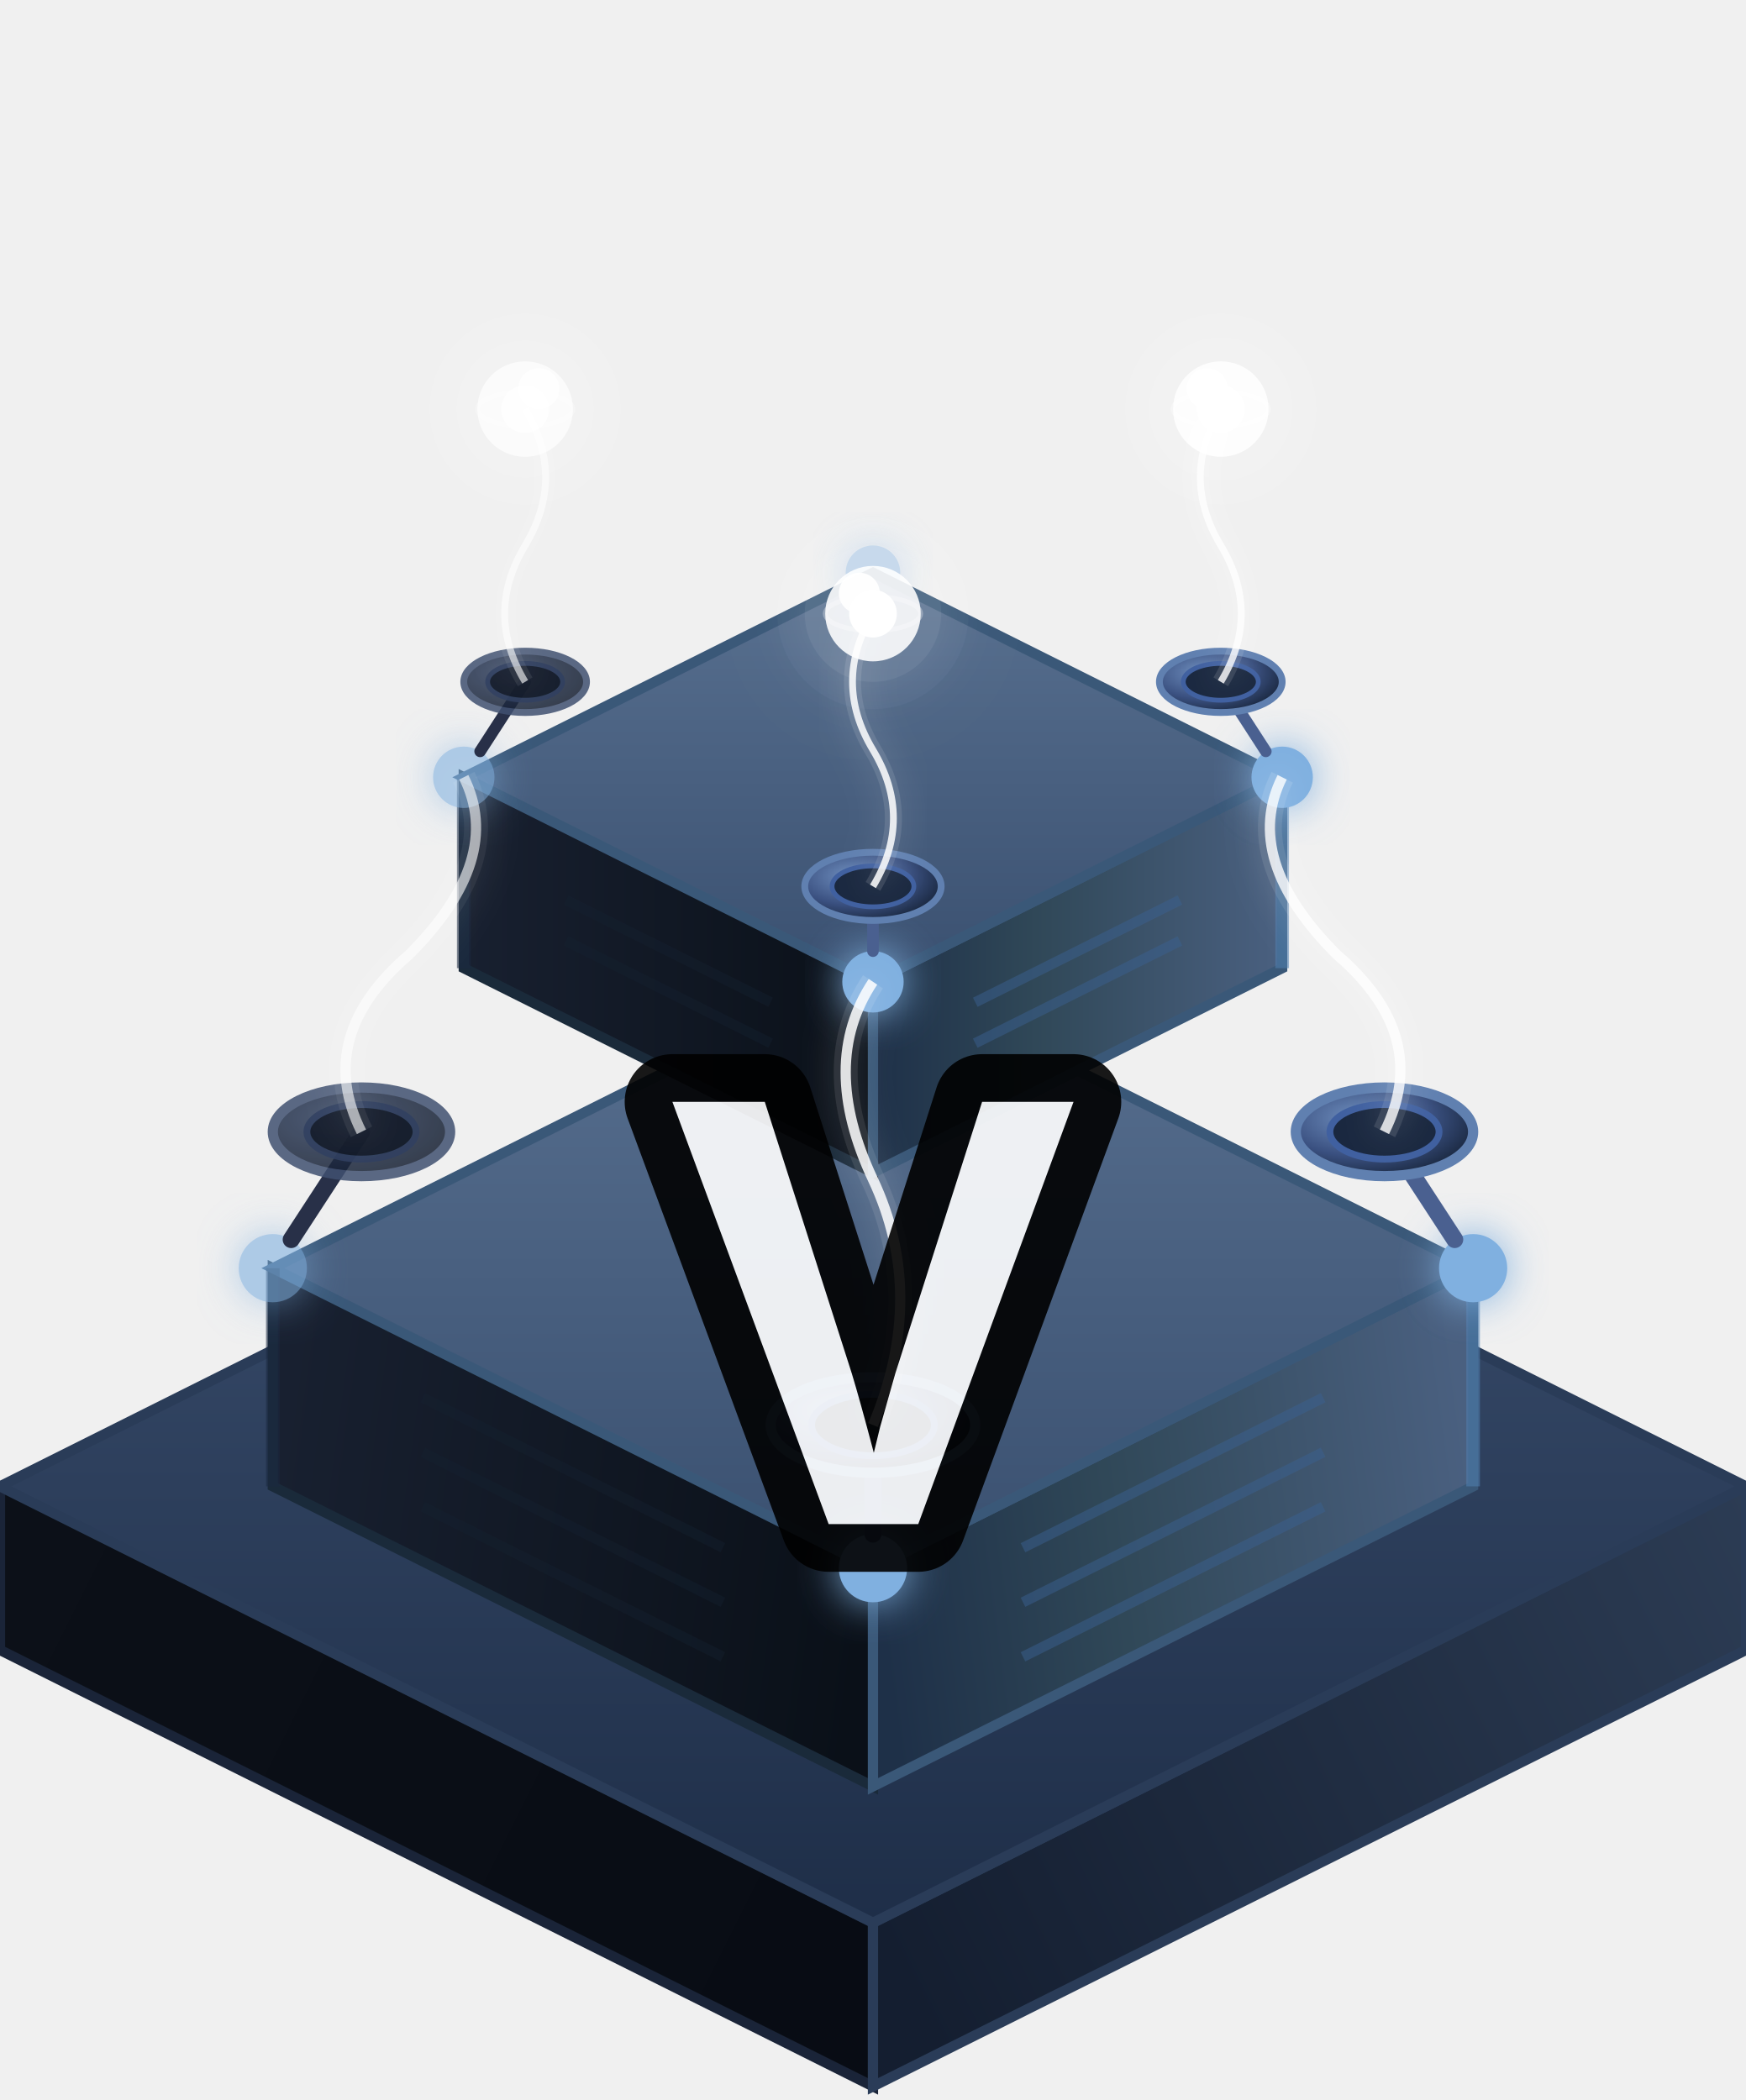
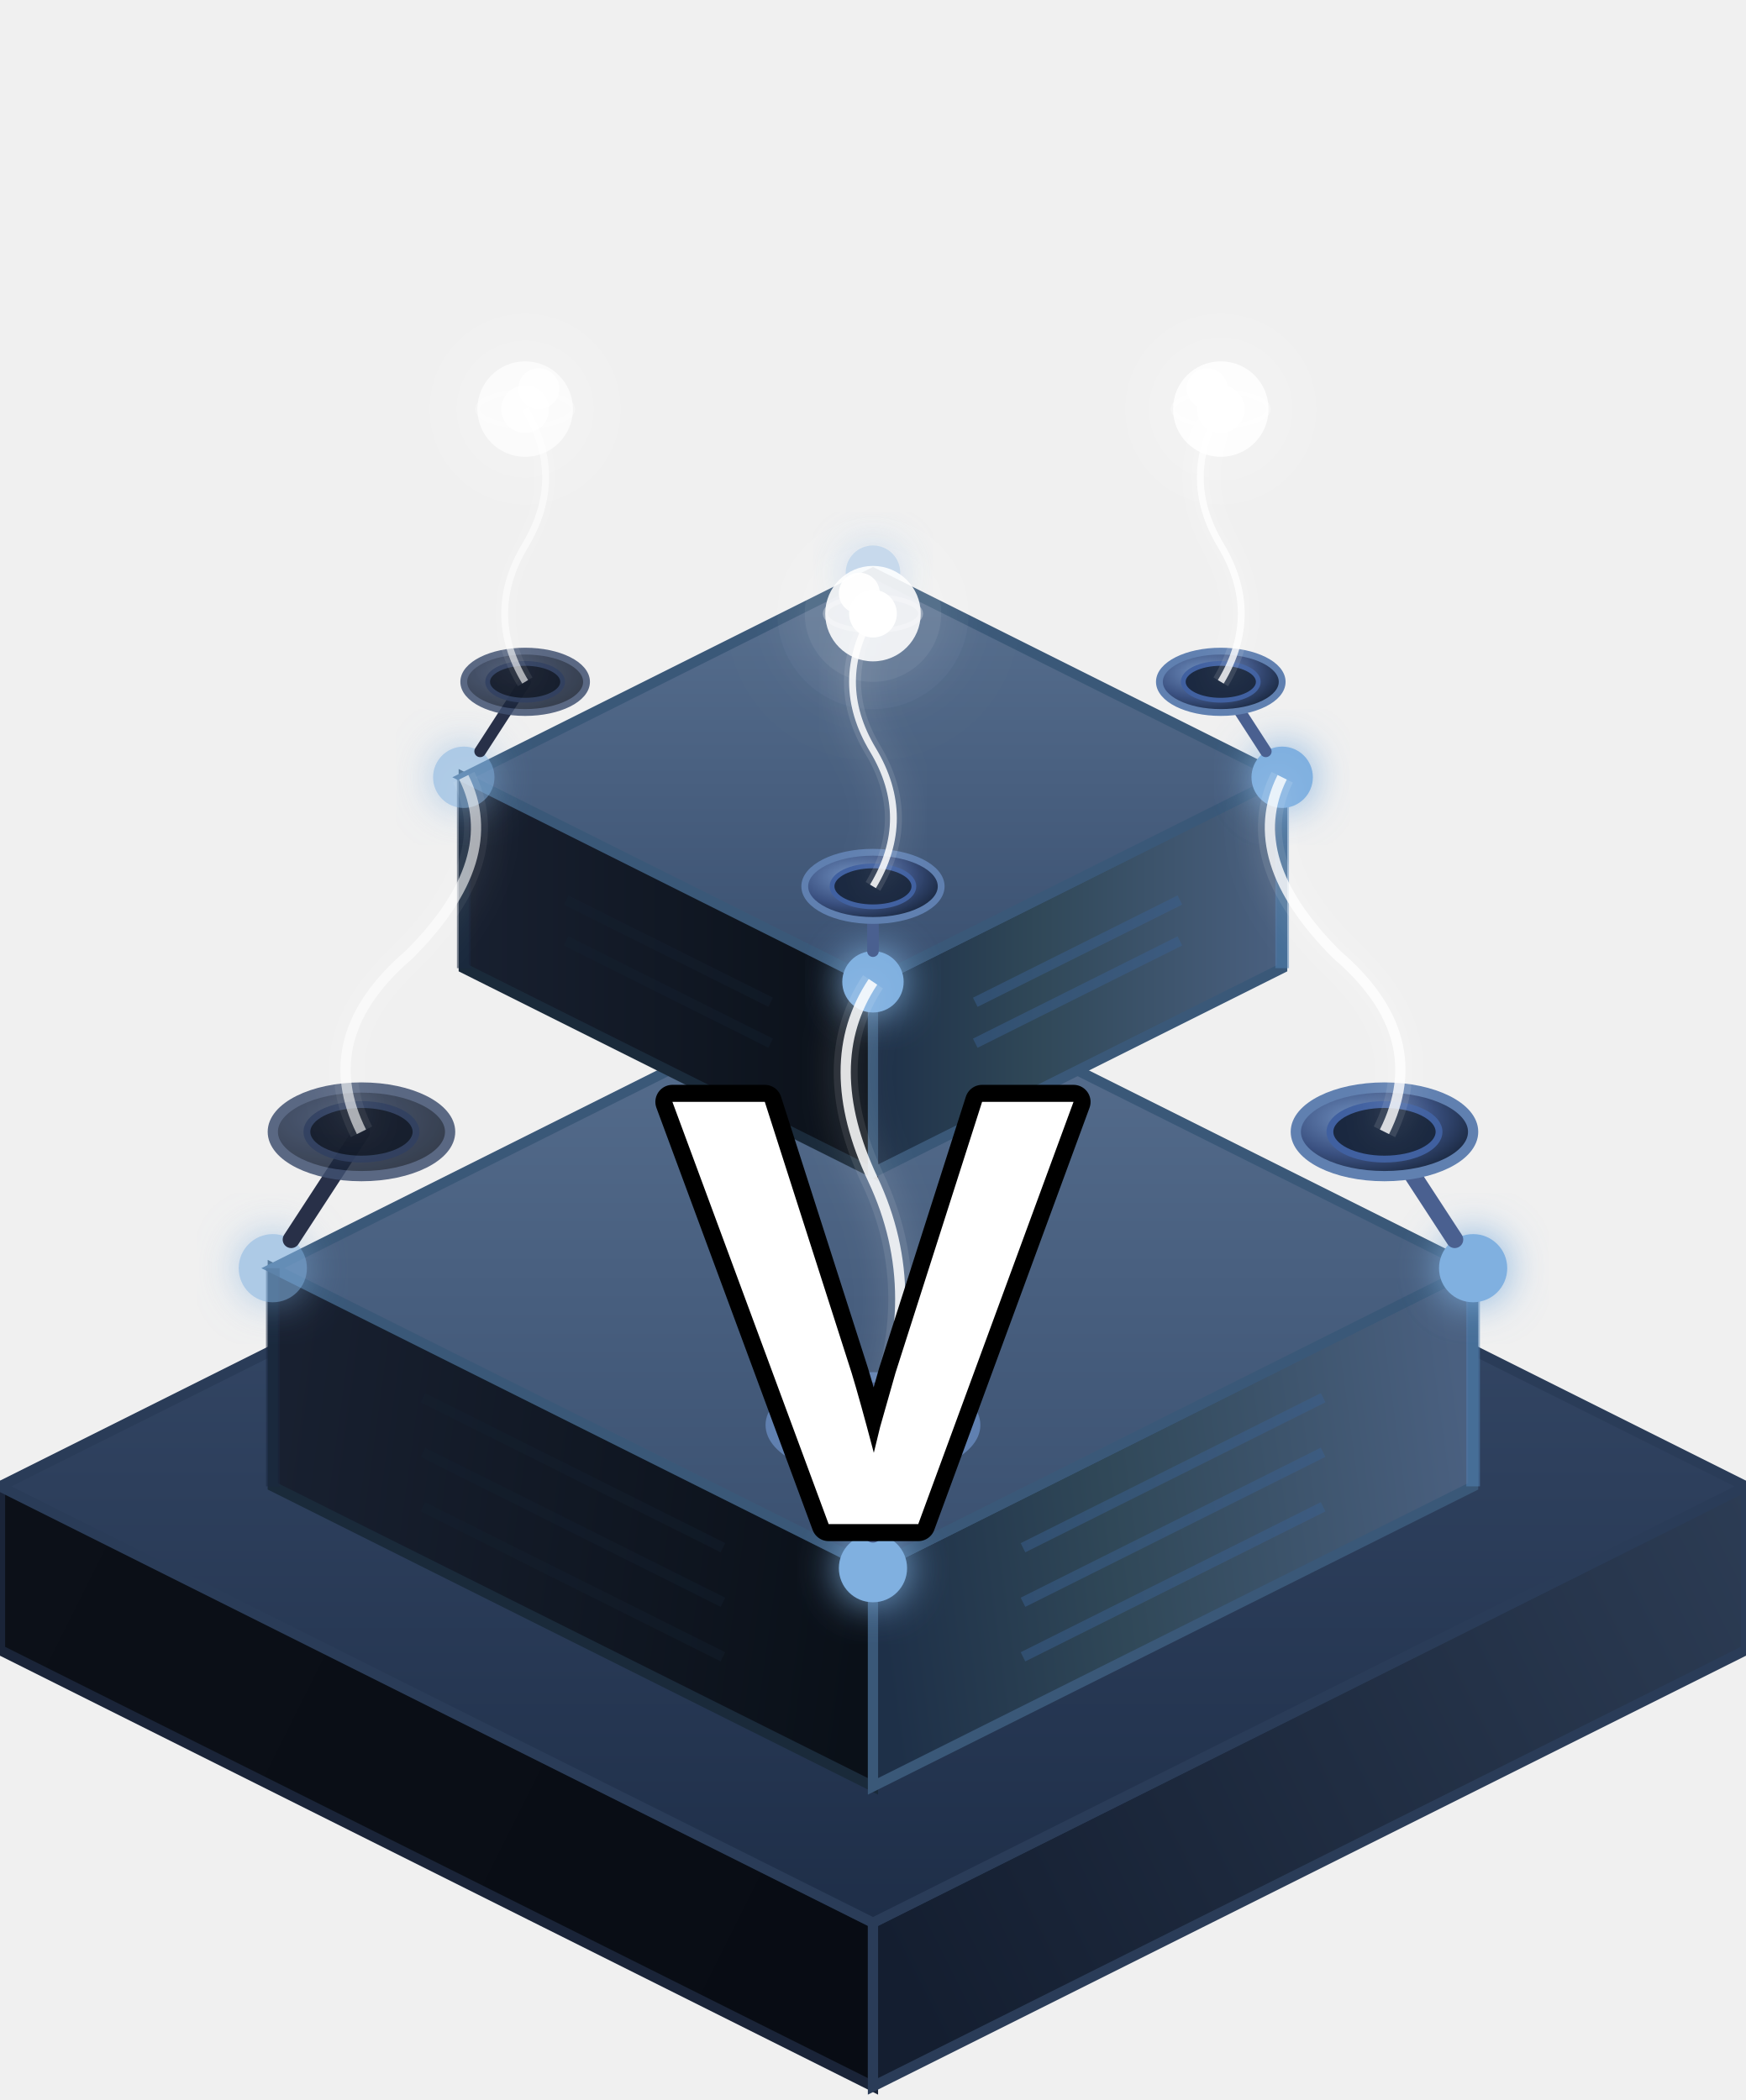
<svg xmlns="http://www.w3.org/2000/svg" viewBox="-128 -178 256 308" width="256" height="308">
  <defs>
    <linearGradient id="fR" gradientUnits="userSpaceOnUse" x1="128" y1="40" x2="0" y2="104">
      <stop offset="0%" stop-color="#2c3c54" />
      <stop offset="100%" stop-color="#141e30" />
    </linearGradient>
    <linearGradient id="fL" gradientUnits="userSpaceOnUse" x1="-128" y1="40" x2="0" y2="104">
      <stop offset="0%" stop-color="#0c1018" />
      <stop offset="100%" stop-color="#080c14" />
    </linearGradient>
    <linearGradient id="fT" gradientUnits="userSpaceOnUse" x1="0" y1="-24" x2="0" y2="104">
      <stop offset="0%" stop-color="#3c5070" />
      <stop offset="100%" stop-color="#1e2e48" />
    </linearGradient>
    <linearGradient id="bR" gradientUnits="userSpaceOnUse" x1="88" y1="4" x2="0" y2="16">
      <stop offset="0%" stop-color="#4a6080" />
      <stop offset="60%" stop-color="#304858" />
      <stop offset="100%" stop-color="#1e3048" />
    </linearGradient>
    <linearGradient id="bL" gradientUnits="userSpaceOnUse" x1="-88" y1="4" x2="0" y2="16">
      <stop offset="0%" stop-color="#182030" />
      <stop offset="100%" stop-color="#0a1018" />
    </linearGradient>
    <linearGradient id="bT" gradientUnits="userSpaceOnUse" x1="0" y1="-72" x2="0" y2="16">
      <stop offset="0%" stop-color="#587090" />
      <stop offset="100%" stop-color="#3a5070" />
    </linearGradient>
    <filter id="glow" x="-60%" y="-60%" width="220%" height="220%">
      <feGaussianBlur stdDeviation="3" result="b" />
      <feMerge>
        <feMergeNode in="b" />
        <feMergeNode in="SourceGraphic" />
      </feMerge>
    </filter>
    <filter id="beamglow" x="-80%" y="-80%" width="260%" height="260%">
      <feGaussianBlur stdDeviation="2.5" result="b" />
      <feMerge>
        <feMergeNode in="b" />
        <feMergeNode in="SourceGraphic" />
      </feMerge>
    </filter>
    <filter id="sphereglow" x="-100%" y="-100%" width="300%" height="300%">
      <feGaussianBlur stdDeviation="5" result="b" />
      <feMerge>
        <feMergeNode in="b" />
        <feMergeNode in="SourceGraphic" />
      </feMerge>
    </filter>
    <linearGradient id="t3R" gradientUnits="userSpaceOnUse" x1="60" y1="-36" x2="0" y2="-36">
      <stop offset="0%" stop-color="#4a6080" />
      <stop offset="60%" stop-color="#304858" />
      <stop offset="100%" stop-color="#1e3048" />
    </linearGradient>
    <linearGradient id="t3L" gradientUnits="userSpaceOnUse" x1="-60" y1="-36" x2="0" y2="-36">
      <stop offset="0%" stop-color="#182030" />
      <stop offset="100%" stop-color="#0a1018" />
    </linearGradient>
    <linearGradient id="t3T" gradientUnits="userSpaceOnUse" x1="0" y1="-94" x2="0" y2="-34">
      <stop offset="0%" stop-color="#587090" />
      <stop offset="100%" stop-color="#3a5070" />
    </linearGradient>
    <radialGradient id="dishFaceR" cx="35%" cy="35%" r="70%">
      <stop offset="0%" stop-color="#7090c0" />
      <stop offset="60%" stop-color="#3a5080" />
      <stop offset="100%" stop-color="#1a2840" />
    </radialGradient>
    <radialGradient id="dishFaceL" cx="35%" cy="35%" r="70%">
      <stop offset="0%" stop-color="#304060" />
      <stop offset="100%" stop-color="#141e30" />
    </radialGradient>
  </defs>
  <polygon points="-128,64 0,128 0,104 -128,40" fill="url(#fL)" stroke="#1a2438" stroke-width="1.5" />
  <polygon points="128,64 0,128 0,104 128,40" fill="url(#fR)" stroke="#2a3c58" stroke-width="1.5" />
  <polygon points="0,-24 128,40 0,104 -128,40" fill="url(#fT)" stroke="#2a3c58" stroke-width="1.5" />
  <g transform="translate(0, 36)">
    <polygon points="-88,4 0,48 0,16 -88,-28" fill="url(#bL)" stroke="#1a2a3a" stroke-width="1.5" />
    <polygon points="88,4 0,48 0,16 88,-28" fill="url(#bR)" stroke="#3a5878" stroke-width="1.5" />
    <circle cx="0" cy="-72" r="5" fill="#80b0e0" filter="url(#glow)" opacity="0.45" />
    <polygon points="0,-72 88,-28 0,16 -88,-28" fill="url(#bT)" stroke="#3a5878" stroke-width="1.5" />
    <line x1="88" y1="4" x2="88" y2="-28" stroke="#5080b0" stroke-width="2" opacity="0.55" />
    <line x1="66" y1="7" x2="22" y2="29" stroke="#3a6090" stroke-width="1.5" opacity="0.5" />
    <line x1="66" y1="-1" x2="22" y2="21" stroke="#3a6090" stroke-width="1.5" opacity="0.5" />
    <line x1="66" y1="-9" x2="22" y2="13" stroke="#3a6090" stroke-width="1.5" opacity="0.5" />
    <line x1="-88" y1="4" x2="-88" y2="-28" stroke="#1a2840" stroke-width="2" opacity="0.55" />
    <line x1="-66" y1="7" x2="-22" y2="29" stroke="#142030" stroke-width="1.5" opacity="0.4" />
    <line x1="-66" y1="-1" x2="-22" y2="21" stroke="#142030" stroke-width="1.5" opacity="0.4" />
    <line x1="-66" y1="-9" x2="-22" y2="13" stroke="#142030" stroke-width="1.5" opacity="0.4" />
    <circle cx="88" cy="-28" r="5" fill="#80b0e0" filter="url(#glow)" />
    <circle cx="-88" cy="-28" r="5" fill="#80b0e0" filter="url(#glow)" opacity="0.6" />
    <circle cx="0" cy="16" r="5" fill="#80b0e0" filter="url(#glow)" />
  </g>
  <line x1="0" y1="-41" x2="0" y2="-59" stroke="#4a6090" stroke-width="2.5" stroke-linecap="round" />
  <ellipse cx="0" cy="-59" rx="15" ry="7" fill="url(#dishFaceR)" stroke="#6080b0" stroke-width="1.5" />
  <ellipse cx="0" cy="-59" rx="9" ry="4.5" fill="#1a2840" stroke="#4060a0" stroke-width="1" />
  <line x1="85.3" y1="3.8" x2="75" y2="-12" stroke="#4a6090" stroke-width="2.5" stroke-linecap="round" />
  <ellipse cx="75" cy="-12" rx="13" ry="6.5" fill="url(#dishFaceR)" stroke="#6080b0" stroke-width="1.5" />
  <ellipse cx="75" cy="-12" rx="8" ry="4" fill="#1a2840" stroke="#4060a0" stroke-width="1" />
  <line x1="-85.3" y1="3.8" x2="-75" y2="-12" stroke="#283048" stroke-width="2.5" stroke-linecap="round" />
  <ellipse cx="-75" cy="-12" rx="13" ry="6.5" fill="url(#dishFaceL)" stroke="#405070" stroke-width="1.5" opacity="0.85" />
  <ellipse cx="-75" cy="-12" rx="8" ry="4" fill="#101826" stroke="#304060" stroke-width="1" opacity="0.85" />
  <line x1="0" y1="47" x2="0" y2="31" stroke="#4a6090" stroke-width="2.5" stroke-linecap="round" />
  <ellipse cx="0" cy="31" rx="15" ry="7" fill="url(#dishFaceR)" stroke="#6080b0" stroke-width="1.5" />
  <ellipse cx="0" cy="31" rx="9" ry="4.5" fill="#1a2840" stroke="#4060a0" stroke-width="1" />
  <polygon points="-60,-36 0,-6 0,-34 -60,-64" fill="url(#t3L)" stroke="#1a2a3a" stroke-width="1.5" />
  <line x1="-60" y1="-64" x2="-60" y2="-36" stroke="#1a2840" stroke-width="2" opacity="0.55" />
  <line x1="-45" y1="-46" x2="-15" y2="-31" stroke="#142030" stroke-width="1.5" opacity="0.4" />
  <line x1="-45" y1="-40" x2="-15" y2="-25" stroke="#142030" stroke-width="1.5" opacity="0.4" />
  <polygon points="60,-36 0,-6 0,-34 60,-64" fill="url(#t3R)" stroke="#3a5878" stroke-width="1.5" />
  <line x1="60" y1="-64" x2="60" y2="-36" stroke="#5080b0" stroke-width="2" opacity="0.55" />
  <line x1="45" y1="-46" x2="15" y2="-31" stroke="#3a6090" stroke-width="1.5" opacity="0.5" />
  <line x1="45" y1="-40" x2="15" y2="-25" stroke="#3a6090" stroke-width="1.5" opacity="0.5" />
  <circle cx="0" cy="-94" r="4" fill="#80b0e0" filter="url(#glow)" opacity="0.45" />
  <polygon points="0,-94 60,-64 0,-34 -60,-64" fill="url(#t3T)" stroke="#3a5878" stroke-width="1.5" />
  <circle cx="60" cy="-64" r="4.5" fill="#80b0e0" filter="url(#glow)" />
  <circle cx="-60" cy="-64" r="4.5" fill="#80b0e0" filter="url(#glow)" opacity="0.6" />
  <circle cx="0" cy="-34" r="4.5" fill="#80b0e0" filter="url(#glow)" />
  <path d="M 75,-12 Q 82,-26 68,-38 Q 54,-52 60,-64" stroke="white" stroke-width="3.5" fill="none" opacity="0.15" filter="url(#beamglow)" />
  <path d="M 75,-12 Q 82,-26 68,-38 Q 54,-52 60,-64" stroke="white" stroke-width="1.5" fill="none" opacity="0.80" />
  <path d="M -75,-12 Q -82,-26 -68,-38 Q -54,-52 -60,-64" stroke="white" stroke-width="3.5" fill="none" opacity="0.10" filter="url(#beamglow)" />
  <path d="M -75,-12 Q -82,-26 -68,-38 Q -54,-52 -60,-64" stroke="white" stroke-width="1.5" fill="none" opacity="0.60" />
  <path d="M 0,31 Q 8,12 0,-5 Q -8,-22 0,-34" stroke="white" stroke-width="3.5" fill="none" opacity="0.15" filter="url(#beamglow)" />
  <path d="M 0,31 Q 8,12 0,-5 Q -8,-22 0,-34" stroke="white" stroke-width="1.5" fill="none" opacity="0.85" />
  <line x1="57.6" y1="-67.8" x2="51" y2="-78" stroke="#4a6090" stroke-width="1.7" stroke-linecap="round" />
  <ellipse cx="51" cy="-78" rx="9" ry="4.5" fill="url(#dishFaceR)" stroke="#6080b0" stroke-width="1" />
  <ellipse cx="51" cy="-78" rx="5.5" ry="2.7" fill="#1a2840" stroke="#4060a0" stroke-width="0.7" />
  <line x1="-57.6" y1="-67.8" x2="-51" y2="-78" stroke="#283048" stroke-width="1.7" stroke-linecap="round" />
  <ellipse cx="-51" cy="-78" rx="9" ry="4.5" fill="url(#dishFaceL)" stroke="#405070" stroke-width="1" opacity="0.85" />
  <ellipse cx="-51" cy="-78" rx="5.5" ry="2.7" fill="#101826" stroke="#304060" stroke-width="0.7" opacity="0.85" />
  <line x1="0" y1="-38.5" x2="0" y2="-48" stroke="#4a6090" stroke-width="1.7" stroke-linecap="round" />
  <ellipse cx="0" cy="-48" rx="10" ry="5" fill="url(#dishFaceR)" stroke="#6080b0" stroke-width="1" />
  <ellipse cx="0" cy="-48" rx="6" ry="3" fill="#1a2840" stroke="#4060a0" stroke-width="0.7" />
  <path d="M 51,-78 Q 57,-88 51,-98 Q 45,-108 51,-118" stroke="white" stroke-width="2.5" fill="none" opacity="0.15" filter="url(#beamglow)" />
  <path d="M 51,-78 Q 57,-88 51,-98 Q 45,-108 51,-118" stroke="white" stroke-width="1" fill="none" opacity="0.80" />
  <circle cx="51" cy="-118" r="14" fill="white" opacity="0.05" filter="url(#sphereglow)" />
  <circle cx="51" cy="-118" r="10" fill="white" opacity="0.10" filter="url(#glow)" />
  <circle cx="51" cy="-118" r="7" fill="white" opacity="0.88" />
  <circle cx="49" cy="-121" r="3" fill="white" opacity="0.95" />
  <circle cx="51" cy="-118" r="3.5" fill="white" />
  <ellipse cx="51" cy="-118" rx="7" ry="2.5" fill="none" stroke="white" stroke-width="0.7" opacity="0.30" />
  <path d="M -51,-78 Q -57,-88 -51,-98 Q -45,-108 -51,-118" stroke="white" stroke-width="2.5" fill="none" opacity="0.10" filter="url(#beamglow)" />
  <path d="M -51,-78 Q -57,-88 -51,-98 Q -45,-108 -51,-118" stroke="white" stroke-width="1" fill="none" opacity="0.60" />
  <circle cx="-51" cy="-118" r="14" fill="white" opacity="0.05" filter="url(#sphereglow)" />
  <circle cx="-51" cy="-118" r="10" fill="white" opacity="0.08" filter="url(#glow)" />
  <circle cx="-51" cy="-118" r="7" fill="white" opacity="0.70" />
  <circle cx="-49" cy="-121" r="3" fill="white" opacity="0.80" />
  <circle cx="-51" cy="-118" r="3.5" fill="white" opacity="0.80" />
  <ellipse cx="-51" cy="-118" rx="7" ry="2.5" fill="none" stroke="white" stroke-width="0.7" opacity="0.25" />
  <path d="M 0,-48 Q 6,-58 0,-68 Q -6,-78 0,-88" stroke="white" stroke-width="2.5" fill="none" opacity="0.15" filter="url(#beamglow)" />
  <path d="M 0,-48 Q 6,-58 0,-68 Q -6,-78 0,-88" stroke="white" stroke-width="1" fill="none" opacity="0.85" />
  <circle cx="0" cy="-88" r="14" fill="white" opacity="0.05" filter="url(#sphereglow)" />
  <circle cx="0" cy="-88" r="10" fill="white" opacity="0.10" filter="url(#glow)" />
  <circle cx="0" cy="-88" r="7" fill="white" opacity="0.88" />
  <circle cx="-2" cy="-91" r="3" fill="white" opacity="0.95" />
  <circle cx="0" cy="-88" r="3.5" fill="white" />
  <ellipse cx="0" cy="-88" rx="7" ry="2.5" fill="none" stroke="white" stroke-width="0.7" opacity="0.30" />
  <g>
-     <text x="0" y="20" font-family="'Arial Black', Arial, sans-serif" font-weight="900" font-size="90" text-anchor="middle" dominant-baseline="middle" stroke="#000000" stroke-width="14" stroke-linejoin="round" paint-order="stroke" fill="#ffffff" opacity="0.90">V</text>
+     <text x="0" y="20" font-family="'Arial Black', Arial, sans-serif" font-weight="900" font-size="90" text-anchor="middle" dominant-baseline="middle" fill="none" stroke="#000000" stroke-width="5" stroke-linejoin="round">V</text>
+     <text x="0" y="20" font-family="'Arial Black', Arial, sans-serif" font-weight="900" font-size="90" text-anchor="middle" dominant-baseline="middle" fill="#ffffff">V</text>
  </g>
</svg>
